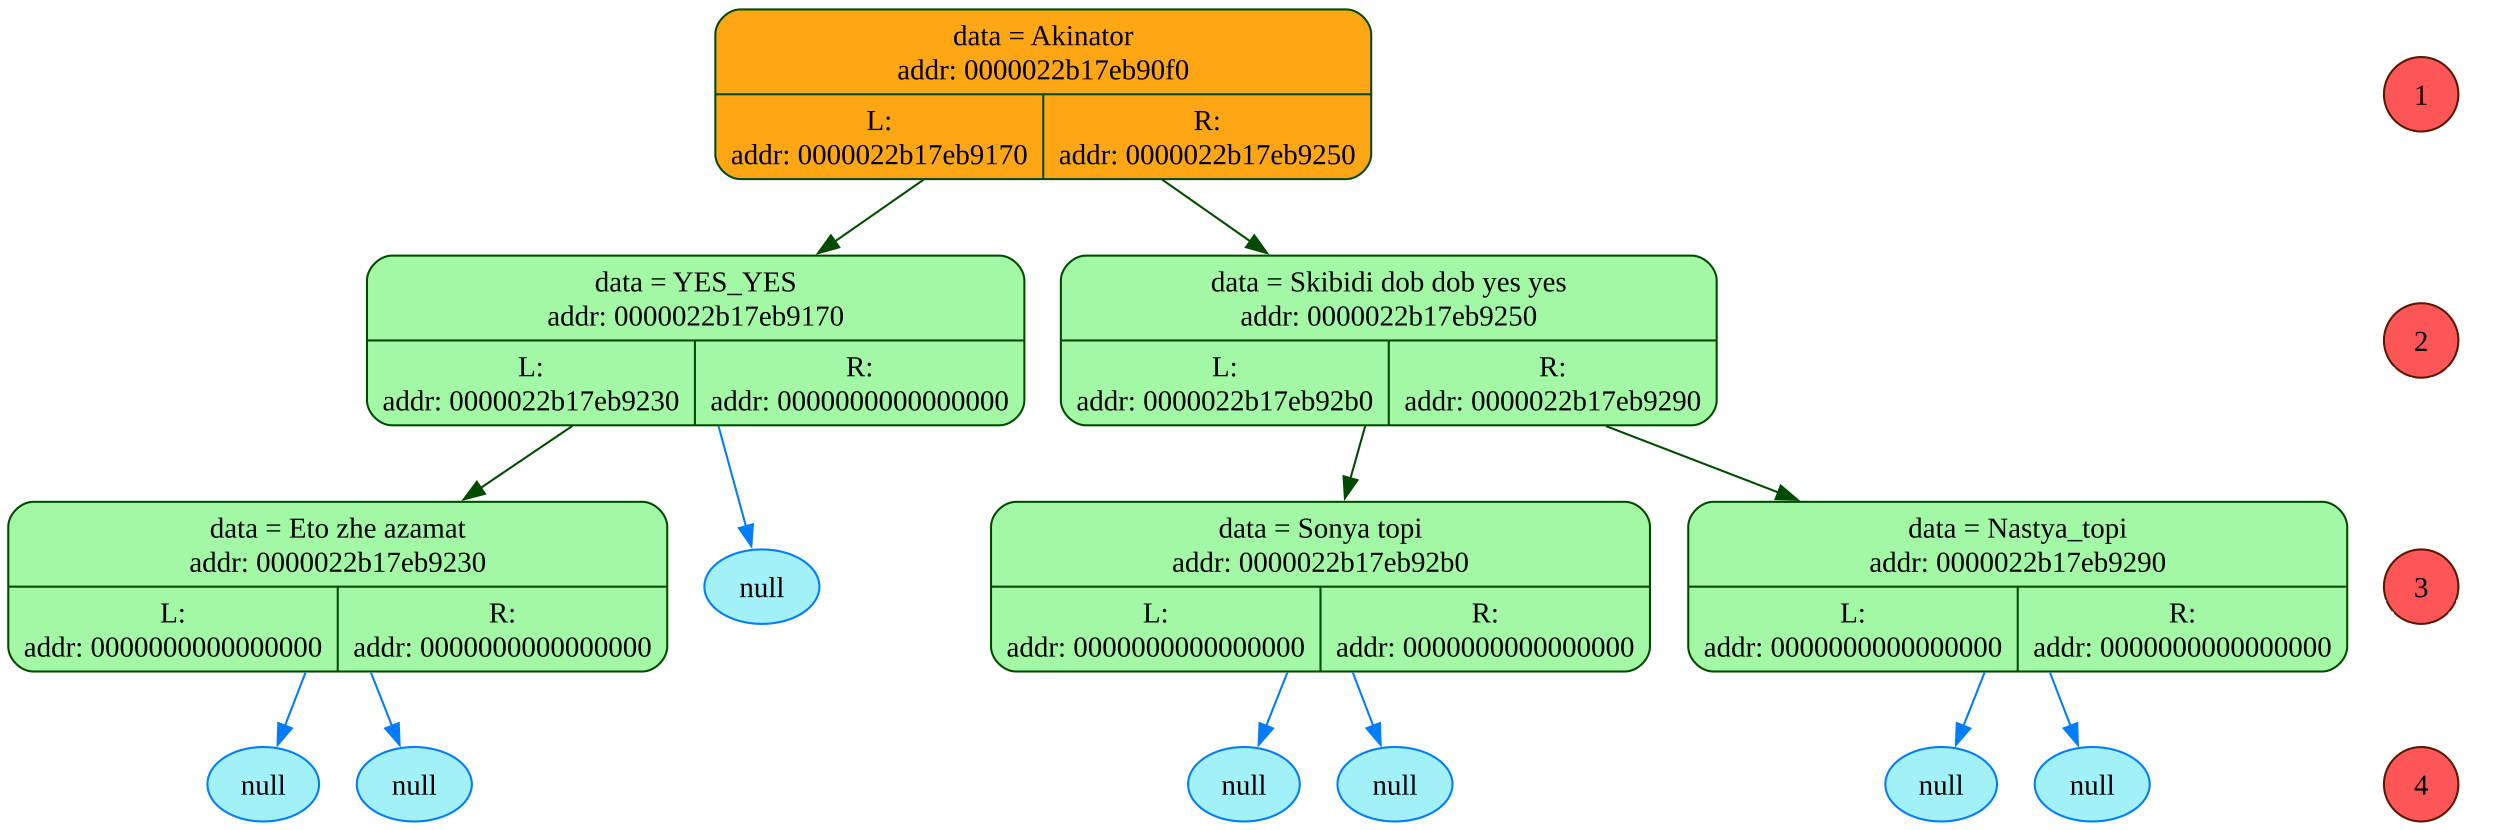
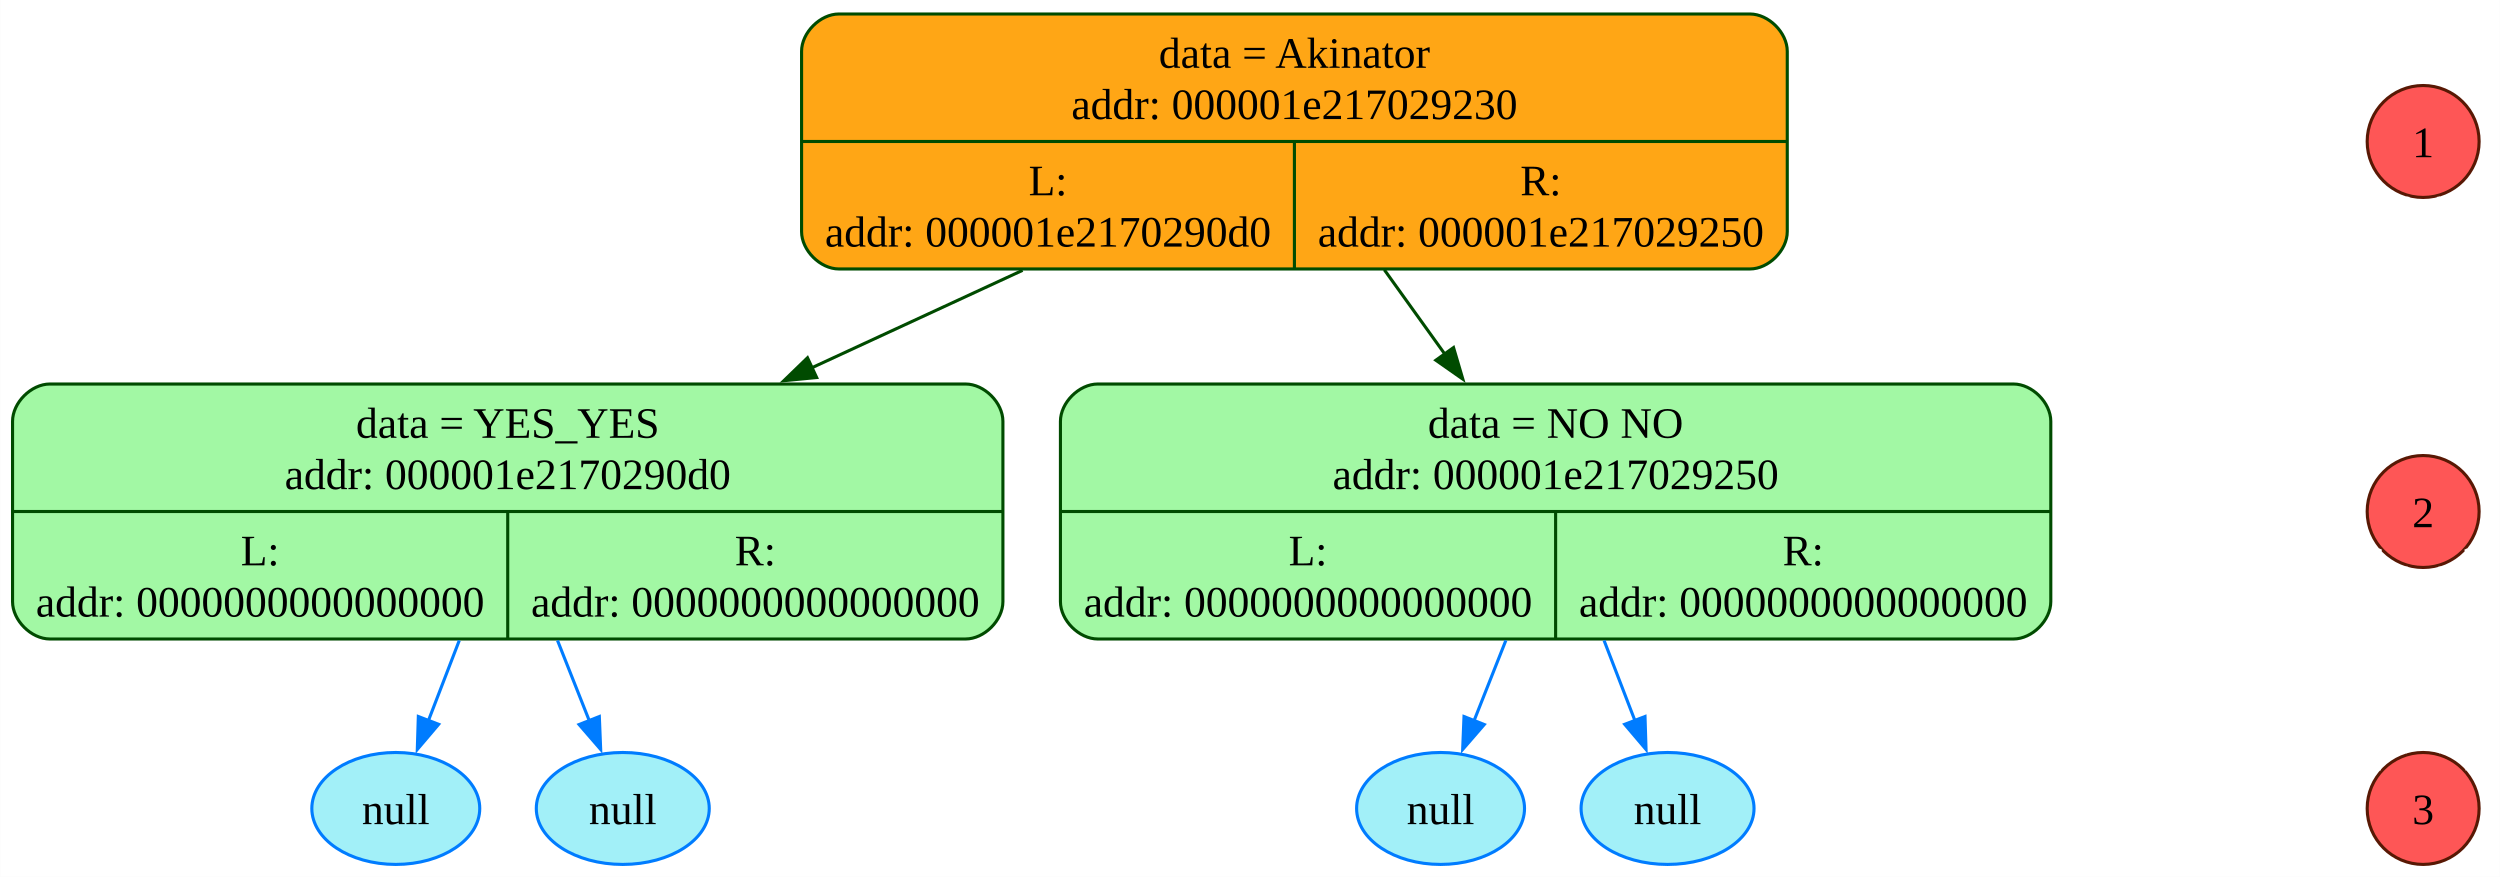
- <svg xmlns="http://www.w3.org/2000/svg" width="1208pt" height="401pt" viewBox="0.00 0.00 1208.35 401.00">
-   <g id="graph0" class="graph" transform="scale(1 1) rotate(0) translate(4 397)">
-     <polygon fill="white" stroke="none" points="-4,4 -4,-397 1204.35,-397 1204.35,4 -4,4" />
+ <svg xmlns="http://www.w3.org/2000/svg" width="804pt" height="282pt" viewBox="0.00 0.00 803.93 282.00">
+   <g id="graph0" class="graph" transform="scale(1 1) rotate(0) translate(4 278)">
+     <polygon fill="white" stroke="none" points="-4,4 -4,-278 799.93,-278 799.93,4 -4,4" />
    <g id="node1" class="node">
-       <path fill="#ffa615" stroke="#004b00" d="M353.75,-310.5C353.75,-310.5 646.75,-310.5 646.75,-310.5 652.75,-310.5 658.75,-316.5 658.75,-322.5 658.75,-322.5 658.75,-380.5 658.75,-380.5 658.75,-386.5 652.75,-392.5 646.75,-392.5 646.75,-392.5 353.75,-392.5 353.75,-392.5 347.75,-392.5 341.75,-386.5 341.75,-380.5 341.75,-380.5 341.75,-322.5 341.75,-322.5 341.75,-316.5 347.75,-310.5 353.75,-310.5" />
-       <text text-anchor="middle" x="500.25" y="-375.2" font-family="Times New Roman,serif" font-size="14.00">data = Akinator </text>
-       <text text-anchor="middle" x="500.25" y="-358.7" font-family="Times New Roman,serif" font-size="14.00"> addr: 0000022b17eb90f0</text>
-       <polyline fill="none" stroke="#004b00" points="341.75,-351.5 658.75,-351.5" />
-       <text text-anchor="middle" x="421" y="-334.2" font-family="Times New Roman,serif" font-size="14.00">L:</text>
-       <text text-anchor="middle" x="421" y="-317.7" font-family="Times New Roman,serif" font-size="14.00"> addr: 0000022b17eb9170</text>
-       <polyline fill="none" stroke="#004b00" points="500.25,-310.5 500.25,-351.5" />
-       <text text-anchor="middle" x="579.5" y="-334.2" font-family="Times New Roman,serif" font-size="14.00">R: </text>
-       <text text-anchor="middle" x="579.5" y="-317.7" font-family="Times New Roman,serif" font-size="14.00"> addr: 0000022b17eb9250</text>
+       <path fill="#ffa615" stroke="#004b00" d="M265.75,-191.5C265.75,-191.5 558.75,-191.5 558.75,-191.5 564.75,-191.5 570.75,-197.5 570.75,-203.5 570.75,-203.5 570.75,-261.5 570.75,-261.5 570.75,-267.5 564.75,-273.5 558.75,-273.5 558.75,-273.5 265.75,-273.5 265.75,-273.5 259.75,-273.5 253.75,-267.5 253.75,-261.5 253.75,-261.5 253.75,-203.5 253.75,-203.5 253.75,-197.5 259.75,-191.5 265.75,-191.5" />
+       <text text-anchor="middle" x="412.25" y="-256.2" font-family="Times New Roman,serif" font-size="14.00">data = Akinator </text>
+       <text text-anchor="middle" x="412.25" y="-239.7" font-family="Times New Roman,serif" font-size="14.00"> addr: 000001e217029230</text>
+       <polyline fill="none" stroke="#004b00" points="253.75,-232.5 570.75,-232.5" />
+       <text text-anchor="middle" x="333" y="-215.2" font-family="Times New Roman,serif" font-size="14.00">L:</text>
+       <text text-anchor="middle" x="333" y="-198.7" font-family="Times New Roman,serif" font-size="14.00"> addr: 000001e2170290d0</text>
+       <polyline fill="none" stroke="#004b00" points="412.25,-191.5 412.25,-232.5" />
+       <text text-anchor="middle" x="491.5" y="-215.2" font-family="Times New Roman,serif" font-size="14.00">R: </text>
+       <text text-anchor="middle" x="491.5" y="-198.7" font-family="Times New Roman,serif" font-size="14.00"> addr: 000001e217029250</text>
    </g>
    <g id="node4" class="node">
-       <path fill="#a2f8a4" stroke="#004b00" d="M185.38,-191.5C185.38,-191.5 479.12,-191.5 479.12,-191.5 485.12,-191.5 491.12,-197.5 491.12,-203.5 491.12,-203.5 491.12,-261.5 491.12,-261.5 491.12,-267.5 485.12,-273.5 479.12,-273.5 479.12,-273.5 185.38,-273.5 185.38,-273.5 179.38,-273.5 173.38,-267.5 173.38,-261.5 173.38,-261.5 173.38,-203.5 173.38,-203.5 173.38,-197.5 179.38,-191.5 185.38,-191.5" />
-       <text text-anchor="middle" x="332.25" y="-256.2" font-family="Times New Roman,serif" font-size="14.00">data = YES_YES </text>
-       <text text-anchor="middle" x="332.25" y="-239.7" font-family="Times New Roman,serif" font-size="14.00"> addr: 0000022b17eb9170</text>
-       <polyline fill="none" stroke="#004b00" points="173.38,-232.5 491.12,-232.5" />
-       <text text-anchor="middle" x="252.62" y="-215.2" font-family="Times New Roman,serif" font-size="14.00">L:</text>
-       <text text-anchor="middle" x="252.62" y="-198.7" font-family="Times New Roman,serif" font-size="14.00"> addr: 0000022b17eb9230</text>
-       <polyline fill="none" stroke="#004b00" points="331.88,-191.5 331.88,-232.5" />
-       <text text-anchor="middle" x="411.5" y="-215.2" font-family="Times New Roman,serif" font-size="14.00">R: </text>
-       <text text-anchor="middle" x="411.5" y="-198.7" font-family="Times New Roman,serif" font-size="14.00"> addr: 0000000000000000</text>
-     </g>
-     <g id="edge2" class="edge">
-       <path fill="none" stroke="#004b00" d="M442.43,-310.24C428.57,-300.58 413.66,-290.2 399.42,-280.28" />
-       <polygon fill="#004b00" stroke="#004b00" points="401.62,-277.55 391.41,-274.7 397.62,-283.29 401.62,-277.55" />
-     </g>
-     <g id="node5" class="node">
-       <path fill="#a2f8a4" stroke="#004b00" d="M520.75,-191.5C520.75,-191.5 813.75,-191.5 813.75,-191.5 819.75,-191.5 825.75,-197.5 825.75,-203.5 825.75,-203.5 825.75,-261.5 825.75,-261.5 825.75,-267.5 819.75,-273.5 813.75,-273.5 813.75,-273.5 520.75,-273.5 520.75,-273.5 514.75,-273.5 508.75,-267.5 508.75,-261.5 508.75,-261.5 508.75,-203.5 508.75,-203.5 508.75,-197.5 514.75,-191.5 520.75,-191.5" />
-       <text text-anchor="middle" x="667.25" y="-256.2" font-family="Times New Roman,serif" font-size="14.00">data = Skibidi dob dob yes yes </text>
-       <text text-anchor="middle" x="667.25" y="-239.7" font-family="Times New Roman,serif" font-size="14.00"> addr: 0000022b17eb9250</text>
-       <polyline fill="none" stroke="#004b00" points="508.75,-232.5 825.75,-232.5" />
-       <text text-anchor="middle" x="588" y="-215.2" font-family="Times New Roman,serif" font-size="14.00">L:</text>
-       <text text-anchor="middle" x="588" y="-198.7" font-family="Times New Roman,serif" font-size="14.00"> addr: 0000022b17eb92b0</text>
-       <polyline fill="none" stroke="#004b00" points="667.25,-191.5 667.25,-232.5" />
-       <text text-anchor="middle" x="746.5" y="-215.2" font-family="Times New Roman,serif" font-size="14.00">R: </text>
-       <text text-anchor="middle" x="746.5" y="-198.7" font-family="Times New Roman,serif" font-size="14.00"> addr: 0000022b17eb9290</text>
-     </g>
-     <g id="edge3" class="edge">
-       <path fill="none" stroke="#004b00" d="M557.72,-310.24C571.5,-300.58 586.33,-290.2 600.48,-280.28" />
-       <polygon fill="#004b00" stroke="#004b00" points="602.25,-283.31 608.43,-274.71 598.23,-277.58 602.25,-283.31" />
-     </g>
-     <g id="node2" class="node">
-       <ellipse fill="#fe5656" stroke="#581804" cx="1166.25" cy="-351.5" rx="18" ry="18" />
-       <text text-anchor="middle" x="1166.25" y="-346.45" font-family="Times New Roman,serif" font-size="14.00">1</text>
-     </g>
-     <g id="node3" class="node">
-       <ellipse fill="#fe5656" stroke="#581804" cx="1166.25" cy="-232.5" rx="18" ry="18" />
-       <text text-anchor="middle" x="1166.25" y="-227.45" font-family="Times New Roman,serif" font-size="14.00">2</text>
-     </g>
-     <g id="edge1" class="edge">
-       <path fill="none" stroke="white" d="M1161.35,-333.74C1159.26,-314.88 1158.94,-283.96 1160.4,-261.44" />
-       <polygon fill="white" stroke="white" points="1163.86,-262 1161.22,-251.74 1156.89,-261.41 1163.86,-262" />
-     </g>
-     <g id="edge4" class="edge">
-       <path fill="none" stroke="white" d="M1171.15,-333.74C1173.24,-314.88 1173.56,-283.96 1172.1,-261.44" />
-       <polygon fill="white" stroke="white" points="1175.61,-261.41 1171.28,-251.74 1168.64,-262 1175.61,-261.41" />
-     </g>
-     <g id="node6" class="node">
-       <ellipse fill="#fe5656" stroke="#581804" cx="1166.25" cy="-113.5" rx="18" ry="18" />
-       <text text-anchor="middle" x="1166.25" y="-108.45" font-family="Times New Roman,serif" font-size="14.00">3</text>
-     </g>
-     <g id="edge5" class="edge">
-       <path fill="none" stroke="white" d="M1153.33,-219.42C1144.94,-200.15 1143.75,-162.14 1149.76,-137.54" />
-       <polygon fill="white" stroke="white" points="1153.05,-138.72 1152.81,-128.13 1146.4,-136.56 1153.05,-138.72" />
-     </g>
-     <g id="edge8" class="edge">
-       <path fill="none" stroke="white" d="M1161.35,-214.74C1159.26,-195.88 1158.94,-164.96 1160.4,-142.44" />
-       <polygon fill="white" stroke="white" points="1163.86,-143 1161.22,-132.74 1156.89,-142.41 1163.86,-143" />
-     </g>
-     <g id="edge13" class="edge">
-       <path fill="none" stroke="white" d="M1171.15,-214.74C1173.24,-195.88 1173.56,-164.96 1172.1,-142.44" />
-       <polygon fill="white" stroke="white" points="1175.61,-142.41 1171.28,-132.74 1168.64,-143 1175.61,-142.41" />
-     </g>
-     <g id="edge16" class="edge">
-       <path fill="none" stroke="white" d="M1179.17,-219.42C1187.56,-200.15 1188.75,-162.14 1182.74,-137.54" />
-       <polygon fill="white" stroke="white" points="1186.1,-136.56 1179.69,-128.13 1179.45,-138.72 1186.1,-136.56" />
-     </g>
-     <g id="node7" class="node">
      <path fill="#a2f8a4" stroke="#004b00" d="M12,-72.5C12,-72.5 306.5,-72.5 306.5,-72.5 312.5,-72.5 318.5,-78.5 318.5,-84.5 318.5,-84.5 318.5,-142.5 318.5,-142.5 318.5,-148.5 312.5,-154.5 306.5,-154.5 306.5,-154.5 12,-154.5 12,-154.5 6,-154.5 0,-148.5 0,-142.5 0,-142.5 0,-84.5 0,-84.5 0,-78.5 6,-72.5 12,-72.5" />
-       <text text-anchor="middle" x="159.25" y="-137.2" font-family="Times New Roman,serif" font-size="14.00">data = Eto zhe azamat </text>
-       <text text-anchor="middle" x="159.25" y="-120.7" font-family="Times New Roman,serif" font-size="14.00"> addr: 0000022b17eb9230</text>
+       <text text-anchor="middle" x="159.25" y="-137.2" font-family="Times New Roman,serif" font-size="14.00">data = YES_YES </text>
+       <text text-anchor="middle" x="159.25" y="-120.7" font-family="Times New Roman,serif" font-size="14.00"> addr: 000001e2170290d0</text>
      <polyline fill="none" stroke="#004b00" points="0,-113.5 318.5,-113.5" />
      <text text-anchor="middle" x="79.62" y="-96.2" font-family="Times New Roman,serif" font-size="14.00">L:</text>
      <text text-anchor="middle" x="79.62" y="-79.7" font-family="Times New Roman,serif" font-size="14.00"> addr: 0000000000000000</text>
      <polyline fill="none" stroke="#004b00" points="159.25,-72.5 159.25,-113.5" />
      <text text-anchor="middle" x="238.88" y="-96.2" font-family="Times New Roman,serif" font-size="14.00">R: </text>
      <text text-anchor="middle" x="238.88" y="-79.7" font-family="Times New Roman,serif" font-size="14.00"> addr: 0000000000000000</text>
    </g>
-     <g id="edge6" class="edge">
-       <path fill="none" stroke="#004b00" d="M272.71,-191.24C258.44,-181.58 243.08,-171.2 228.42,-161.28" />
-       <polygon fill="#004b00" stroke="#004b00" points="230.39,-158.39 220.15,-155.69 226.47,-164.19 230.39,-158.39" />
+     <g id="edge2" class="edge">
+       <path fill="none" stroke="#004b00" d="M324.83,-191.07C302.9,-180.93 279.24,-169.99 256.86,-159.64" />
+       <polygon fill="#004b00" stroke="#004b00" points="258.6,-156.59 248.05,-155.57 255.66,-162.94 258.6,-156.59" />
    </g>
-     <g id="node8" class="node">
-       <ellipse fill="#a2f0f8" stroke="#007cff" cx="364.25" cy="-113.5" rx="27.81" ry="18" />
-       <text text-anchor="middle" x="364.25" y="-108.45" font-family="Times New Roman,serif" font-size="14.00"> null</text>
+     <g id="node5" class="node">
+       <path fill="#a2f8a4" stroke="#004b00" d="M349,-72.5C349,-72.5 643.5,-72.5 643.5,-72.5 649.5,-72.5 655.5,-78.5 655.5,-84.5 655.5,-84.5 655.5,-142.5 655.5,-142.5 655.5,-148.5 649.5,-154.5 643.5,-154.5 643.5,-154.5 349,-154.5 349,-154.5 343,-154.5 337,-148.5 337,-142.5 337,-142.5 337,-84.5 337,-84.5 337,-78.5 343,-72.5 349,-72.5" />
+       <text text-anchor="middle" x="496.25" y="-137.2" font-family="Times New Roman,serif" font-size="14.00">data = NO NO </text>
+       <text text-anchor="middle" x="496.25" y="-120.7" font-family="Times New Roman,serif" font-size="14.00"> addr: 000001e217029250</text>
+       <polyline fill="none" stroke="#004b00" points="337,-113.5 655.5,-113.5" />
+       <text text-anchor="middle" x="416.62" y="-96.2" font-family="Times New Roman,serif" font-size="14.00">L:</text>
+       <text text-anchor="middle" x="416.62" y="-79.7" font-family="Times New Roman,serif" font-size="14.00"> addr: 0000000000000000</text>
+       <polyline fill="none" stroke="#004b00" points="496.25,-72.5 496.25,-113.5" />
+       <text text-anchor="middle" x="575.88" y="-96.2" font-family="Times New Roman,serif" font-size="14.00">R: </text>
+       <text text-anchor="middle" x="575.88" y="-79.7" font-family="Times New Roman,serif" font-size="14.00"> addr: 0000000000000000</text>
    </g>
-     <g id="edge7" class="edge">
-       <path fill="none" stroke="#007cff" d="M343.26,-191.24C347.66,-175.17 352.61,-157.07 356.6,-142.48" />
-       <polygon fill="#007cff" stroke="#007cff" points="359.9,-143.67 359.16,-133.1 353.15,-141.82 359.9,-143.67" />
+     <g id="edge3" class="edge">
+       <path fill="none" stroke="#004b00" d="M441.16,-191.24C447.43,-182.5 454.13,-173.17 460.62,-164.12" />
+       <polygon fill="#004b00" stroke="#004b00" points="463.42,-166.23 466.41,-156.07 457.73,-162.15 463.42,-166.23" />
    </g>
-     <g id="node12" class="node">
-       <path fill="#a2f8a4" stroke="#004b00" d="M487,-72.5C487,-72.5 781.5,-72.5 781.5,-72.5 787.5,-72.5 793.5,-78.5 793.5,-84.5 793.5,-84.5 793.5,-142.5 793.5,-142.5 793.5,-148.5 787.5,-154.5 781.5,-154.5 781.5,-154.5 487,-154.5 487,-154.5 481,-154.5 475,-148.5 475,-142.5 475,-142.5 475,-84.5 475,-84.5 475,-78.5 481,-72.5 487,-72.5" />
-       <text text-anchor="middle" x="634.25" y="-137.2" font-family="Times New Roman,serif" font-size="14.00">data = Sonya topi </text>
-       <text text-anchor="middle" x="634.25" y="-120.7" font-family="Times New Roman,serif" font-size="14.00"> addr: 0000022b17eb92b0</text>
-       <polyline fill="none" stroke="#004b00" points="475,-113.5 793.5,-113.5" />
-       <text text-anchor="middle" x="554.62" y="-96.2" font-family="Times New Roman,serif" font-size="14.00">L:</text>
-       <text text-anchor="middle" x="554.62" y="-79.7" font-family="Times New Roman,serif" font-size="14.00"> addr: 0000000000000000</text>
-       <polyline fill="none" stroke="#004b00" points="634.25,-72.5 634.25,-113.5" />
-       <text text-anchor="middle" x="713.88" y="-96.2" font-family="Times New Roman,serif" font-size="14.00">R: </text>
-       <text text-anchor="middle" x="713.88" y="-79.7" font-family="Times New Roman,serif" font-size="14.00"> addr: 0000000000000000</text>
+     <g id="node2" class="node">
+       <ellipse fill="#fe5656" stroke="#581804" cx="775.25" cy="-232.5" rx="18" ry="18" />
+       <text text-anchor="middle" x="775.25" y="-227.45" font-family="Times New Roman,serif" font-size="14.00">1</text>
    </g>
-     <g id="edge14" class="edge">
-       <path fill="none" stroke="#004b00" d="M655.89,-191.24C653.59,-183.05 651.13,-174.34 648.73,-165.84" />
-       <polygon fill="#004b00" stroke="#004b00" points="652.12,-164.97 646.04,-156.3 645.38,-166.87 652.12,-164.97" />
+     <g id="node3" class="node">
+       <ellipse fill="#fe5656" stroke="#581804" cx="775.25" cy="-113.5" rx="18" ry="18" />
+       <text text-anchor="middle" x="775.25" y="-108.45" font-family="Times New Roman,serif" font-size="14.00">2</text>
    </g>
-     <g id="node13" class="node">
-       <path fill="#a2f8a4" stroke="#004b00" d="M824,-72.5C824,-72.5 1118.5,-72.5 1118.5,-72.5 1124.5,-72.5 1130.5,-78.5 1130.5,-84.5 1130.5,-84.5 1130.5,-142.5 1130.5,-142.5 1130.5,-148.5 1124.5,-154.5 1118.5,-154.5 1118.5,-154.5 824,-154.5 824,-154.5 818,-154.5 812,-148.5 812,-142.5 812,-142.5 812,-84.5 812,-84.5 812,-78.5 818,-72.5 824,-72.5" />
-       <text text-anchor="middle" x="971.25" y="-137.2" font-family="Times New Roman,serif" font-size="14.00">data = Nastya_topi </text>
-       <text text-anchor="middle" x="971.25" y="-120.7" font-family="Times New Roman,serif" font-size="14.00"> addr: 0000022b17eb9290</text>
-       <polyline fill="none" stroke="#004b00" points="812,-113.5 1130.5,-113.5" />
-       <text text-anchor="middle" x="891.62" y="-96.2" font-family="Times New Roman,serif" font-size="14.00">L:</text>
-       <text text-anchor="middle" x="891.62" y="-79.7" font-family="Times New Roman,serif" font-size="14.00"> addr: 0000000000000000</text>
-       <polyline fill="none" stroke="#004b00" points="971.25,-72.5 971.25,-113.5" />
-       <text text-anchor="middle" x="1050.88" y="-96.2" font-family="Times New Roman,serif" font-size="14.00">R: </text>
-       <text text-anchor="middle" x="1050.88" y="-79.7" font-family="Times New Roman,serif" font-size="14.00"> addr: 0000000000000000</text>
+     <g id="edge1" class="edge">
+       <path fill="none" stroke="white" d="M770.35,-214.74C768.26,-195.88 767.94,-164.96 769.4,-142.44" />
+       <polygon fill="white" stroke="white" points="772.86,-143 770.22,-132.74 765.89,-142.41 772.86,-143" />
    </g>
-     <g id="edge15" class="edge">
-       <path fill="none" stroke="#004b00" d="M772.3,-191.07C799.23,-180.7 828.35,-169.5 855.78,-158.94" />
-       <polygon fill="#004b00" stroke="#004b00" points="856.71,-162.33 864.79,-155.47 854.2,-155.8 856.71,-162.33" />
+     <g id="edge4" class="edge">
+       <path fill="none" stroke="white" d="M780.15,-214.74C782.24,-195.88 782.56,-164.96 781.1,-142.44" />
+       <polygon fill="white" stroke="white" points="784.61,-142.41 780.28,-132.74 777.64,-143 784.61,-142.41" />
    </g>
-     <g id="node9" class="node">
-       <ellipse fill="#fe5656" stroke="#581804" cx="1166.25" cy="-18" rx="18" ry="18" />
-       <text text-anchor="middle" x="1166.25" y="-12.95" font-family="Times New Roman,serif" font-size="14.00">4</text>
+     <g id="node6" class="node">
+       <ellipse fill="#fe5656" stroke="#581804" cx="775.25" cy="-18" rx="18" ry="18" />
+       <text text-anchor="middle" x="775.25" y="-12.95" font-family="Times New Roman,serif" font-size="14.00">3</text>
+     </g>
+     <g id="edge5" class="edge">
+       <path fill="none" stroke="white" d="M761.59,-101.41C754.31,-86.51 753.06,-59.7 757.84,-40.71" />
+       <polygon fill="white" stroke="white" points="761.06,-42.1 761.09,-31.51 754.46,-39.77 761.06,-42.1" />
+     </g>
+     <g id="edge8" class="edge">
+       <path fill="none" stroke="white" d="M769.93,-95.78C768.41,-82.22 768.1,-62.81 769.01,-46.9" />
+       <polygon fill="white" stroke="white" points="772.49,-47.33 769.83,-37.08 765.51,-46.76 772.49,-47.33" />
    </g>
    <g id="edge9" class="edge">
-       <path fill="none" stroke="white" d="M1149.19,-106.93C1129.93,-92.54 1127.34,-53.8 1141.42,-32.87" />
-       <polygon fill="white" stroke="white" points="1143.78,-35.47 1148.04,-25.77 1138.66,-30.7 1143.78,-35.47" />
+       <path fill="none" stroke="white" d="M780.57,-95.78C782.09,-82.22 782.4,-62.81 781.49,-46.9" />
+       <polygon fill="white" stroke="white" points="784.99,-46.76 780.67,-37.08 778.01,-47.33 784.99,-46.76" />
    </g>
    <g id="edge12" class="edge">
-       <path fill="none" stroke="white" d="M1152.59,-101.41C1145.31,-86.51 1144.06,-59.7 1148.84,-40.71" />
-       <polygon fill="white" stroke="white" points="1152.06,-42.1 1152.09,-31.51 1145.46,-39.77 1152.06,-42.1" />
+       <path fill="none" stroke="white" d="M788.91,-101.41C796.19,-86.51 797.44,-59.7 792.66,-40.71" />
+       <polygon fill="white" stroke="white" points="796.04,-39.77 789.41,-31.51 789.44,-42.1 796.04,-39.77" />
    </g>
-     <g id="edge17" class="edge">
-       <path fill="none" stroke="white" d="M1160.93,-95.78C1159.41,-82.22 1159.1,-62.81 1160.01,-46.9" />
-       <polygon fill="white" stroke="white" points="1163.49,-47.33 1160.83,-37.08 1156.51,-46.76 1163.49,-47.33" />
-     </g>
-     <g id="edge20" class="edge">
-       <path fill="none" stroke="white" d="M1171.57,-95.78C1173.09,-82.22 1173.4,-62.81 1172.49,-46.9" />
-       <polygon fill="white" stroke="white" points="1175.99,-46.76 1171.67,-37.08 1169.01,-47.33 1175.99,-46.76" />
-     </g>
-     <g id="edge21" class="edge">
-       <path fill="none" stroke="white" d="M1179.91,-101.41C1187.19,-86.51 1188.44,-59.7 1183.66,-40.71" />
-       <polygon fill="white" stroke="white" points="1187.04,-39.77 1180.41,-31.51 1180.44,-42.1 1187.04,-39.77" />
-     </g>
-     <g id="edge24" class="edge">
-       <path fill="none" stroke="white" d="M1183.31,-106.93C1202.57,-92.54 1205.16,-53.8 1191.08,-32.87" />
-       <polygon fill="white" stroke="white" points="1193.84,-30.7 1184.46,-25.77 1188.72,-35.47 1193.84,-30.7" />
-     </g>
-     <g id="node10" class="node">
+     <g id="node7" class="node">
      <ellipse fill="#a2f0f8" stroke="#007cff" cx="123.25" cy="-18" rx="27" ry="18" />
      <text text-anchor="middle" x="123.25" y="-12.95" font-family="Times New Roman,serif" font-size="14.00">null</text>
    </g>
-     <g id="edge10" class="edge">
+     <g id="edge6" class="edge">
      <path fill="none" stroke="#007cff" d="M143.67,-72.03C140.31,-63.31 136.84,-54.29 133.73,-46.22" />
      <polygon fill="#007cff" stroke="#007cff" points="137.03,-45.06 130.17,-36.98 130.5,-47.57 137.03,-45.06" />
    </g>
-     <g id="node11" class="node">
+     <g id="node8" class="node">
      <ellipse fill="#a2f0f8" stroke="#007cff" cx="196.25" cy="-18" rx="27.81" ry="18" />
      <text text-anchor="middle" x="196.25" y="-12.95" font-family="Times New Roman,serif" font-size="14.00"> null</text>
    </g>
-     <g id="edge11" class="edge">
+     <g id="edge7" class="edge">
      <path fill="none" stroke="#007cff" d="M175.26,-72.03C178.71,-63.31 182.28,-54.29 185.48,-46.22" />
      <polygon fill="#007cff" stroke="#007cff" points="188.71,-47.56 189.14,-36.98 182.2,-44.99 188.71,-47.56" />
    </g>
-     <g id="node14" class="node">
-       <ellipse fill="#a2f0f8" stroke="#007cff" cx="597.25" cy="-18" rx="27" ry="18" />
-       <text text-anchor="middle" x="597.25" y="-12.95" font-family="Times New Roman,serif" font-size="14.00">null</text>
+     <g id="node9" class="node">
+       <ellipse fill="#a2f0f8" stroke="#007cff" cx="459.25" cy="-18" rx="27" ry="18" />
+       <text text-anchor="middle" x="459.25" y="-12.95" font-family="Times New Roman,serif" font-size="14.00">null</text>
    </g>
-     <g id="edge18" class="edge">
-       <path fill="none" stroke="#007cff" d="M618.24,-72.03C614.79,-63.31 611.22,-54.29 608.02,-46.22" />
-       <polygon fill="#007cff" stroke="#007cff" points="611.3,-44.99 604.36,-36.98 604.79,-47.56 611.3,-44.99" />
+     <g id="edge10" class="edge">
+       <path fill="none" stroke="#007cff" d="M480.24,-72.03C476.79,-63.31 473.22,-54.29 470.02,-46.22" />
+       <polygon fill="#007cff" stroke="#007cff" points="473.3,-44.99 466.36,-36.98 466.79,-47.56 473.3,-44.99" />
    </g>
-     <g id="node15" class="node">
-       <ellipse fill="#a2f0f8" stroke="#007cff" cx="670.25" cy="-18" rx="27.81" ry="18" />
-       <text text-anchor="middle" x="670.25" y="-12.95" font-family="Times New Roman,serif" font-size="14.00"> null</text>
+     <g id="node10" class="node">
+       <ellipse fill="#a2f0f8" stroke="#007cff" cx="532.25" cy="-18" rx="27.81" ry="18" />
+       <text text-anchor="middle" x="532.25" y="-12.95" font-family="Times New Roman,serif" font-size="14.00"> null</text>
    </g>
-     <g id="edge19" class="edge">
-       <path fill="none" stroke="#007cff" d="M649.83,-72.03C653.19,-63.31 656.66,-54.29 659.77,-46.22" />
-       <polygon fill="#007cff" stroke="#007cff" points="663,-47.57 663.33,-36.98 656.47,-45.06 663,-47.57" />
-     </g>
-     <g id="node16" class="node">
-       <ellipse fill="#a2f0f8" stroke="#007cff" cx="934.25" cy="-18" rx="27" ry="18" />
-       <text text-anchor="middle" x="934.25" y="-12.95" font-family="Times New Roman,serif" font-size="14.00">null</text>
-     </g>
-     <g id="edge22" class="edge">
-       <path fill="none" stroke="#007cff" d="M955.24,-72.03C951.79,-63.31 948.22,-54.29 945.02,-46.22" />
-       <polygon fill="#007cff" stroke="#007cff" points="948.3,-44.99 941.36,-36.98 941.79,-47.56 948.3,-44.99" />
-     </g>
-     <g id="node17" class="node">
-       <ellipse fill="#a2f0f8" stroke="#007cff" cx="1007.25" cy="-18" rx="27.81" ry="18" />
-       <text text-anchor="middle" x="1007.25" y="-12.95" font-family="Times New Roman,serif" font-size="14.00"> null</text>
-     </g>
-     <g id="edge23" class="edge">
-       <path fill="none" stroke="#007cff" d="M986.83,-72.03C990.19,-63.31 993.66,-54.29 996.77,-46.22" />
-       <polygon fill="#007cff" stroke="#007cff" points="1000,-47.57 1000.33,-36.98 993.47,-45.06 1000,-47.57" />
+     <g id="edge11" class="edge">
+       <path fill="none" stroke="#007cff" d="M511.83,-72.03C515.19,-63.31 518.66,-54.29 521.77,-46.22" />
+       <polygon fill="#007cff" stroke="#007cff" points="525,-47.57 525.33,-36.98 518.47,-45.06 525,-47.57" />
    </g>
  </g>
</svg>
